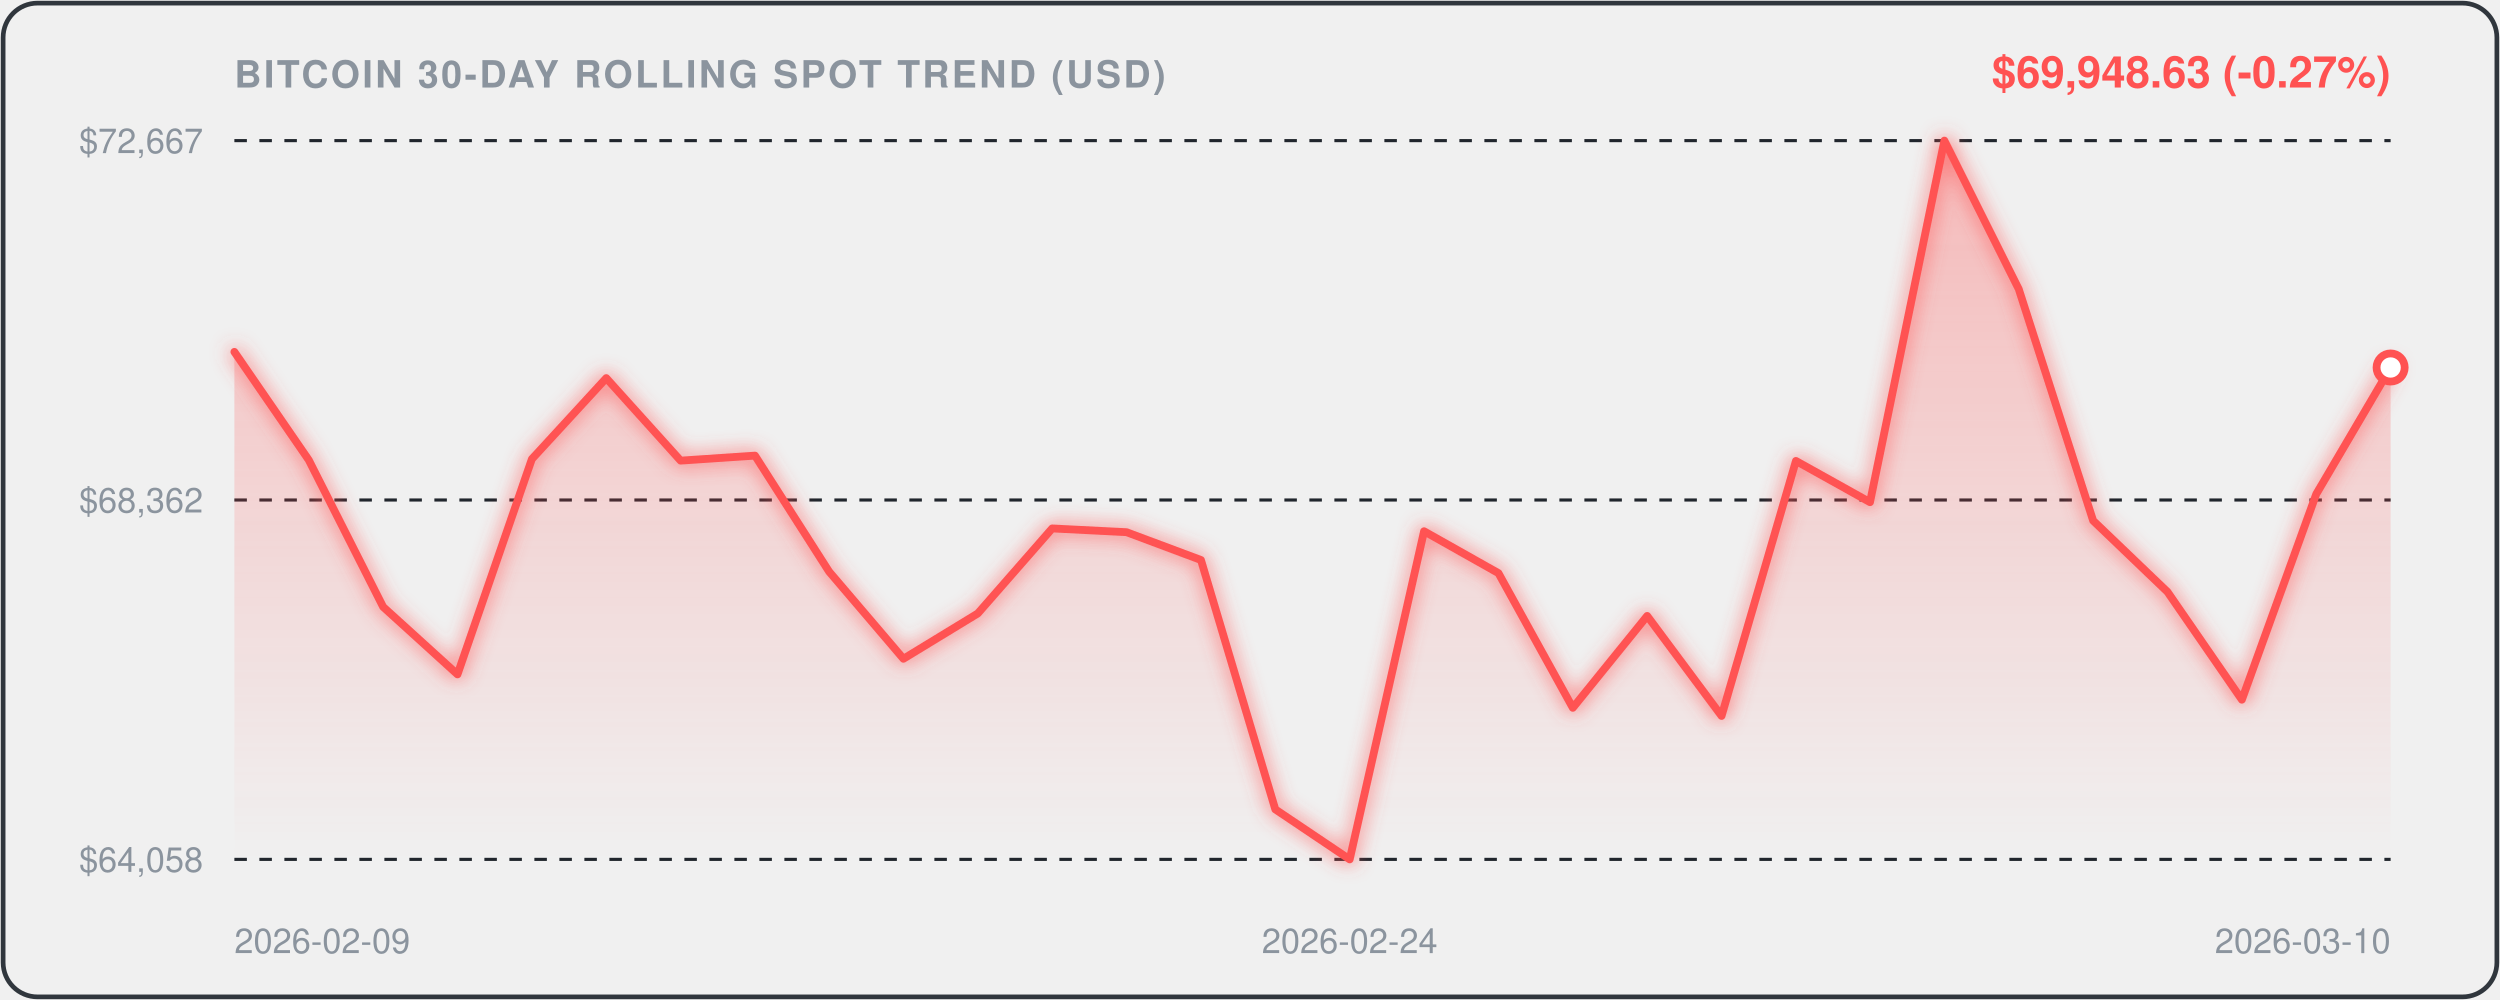
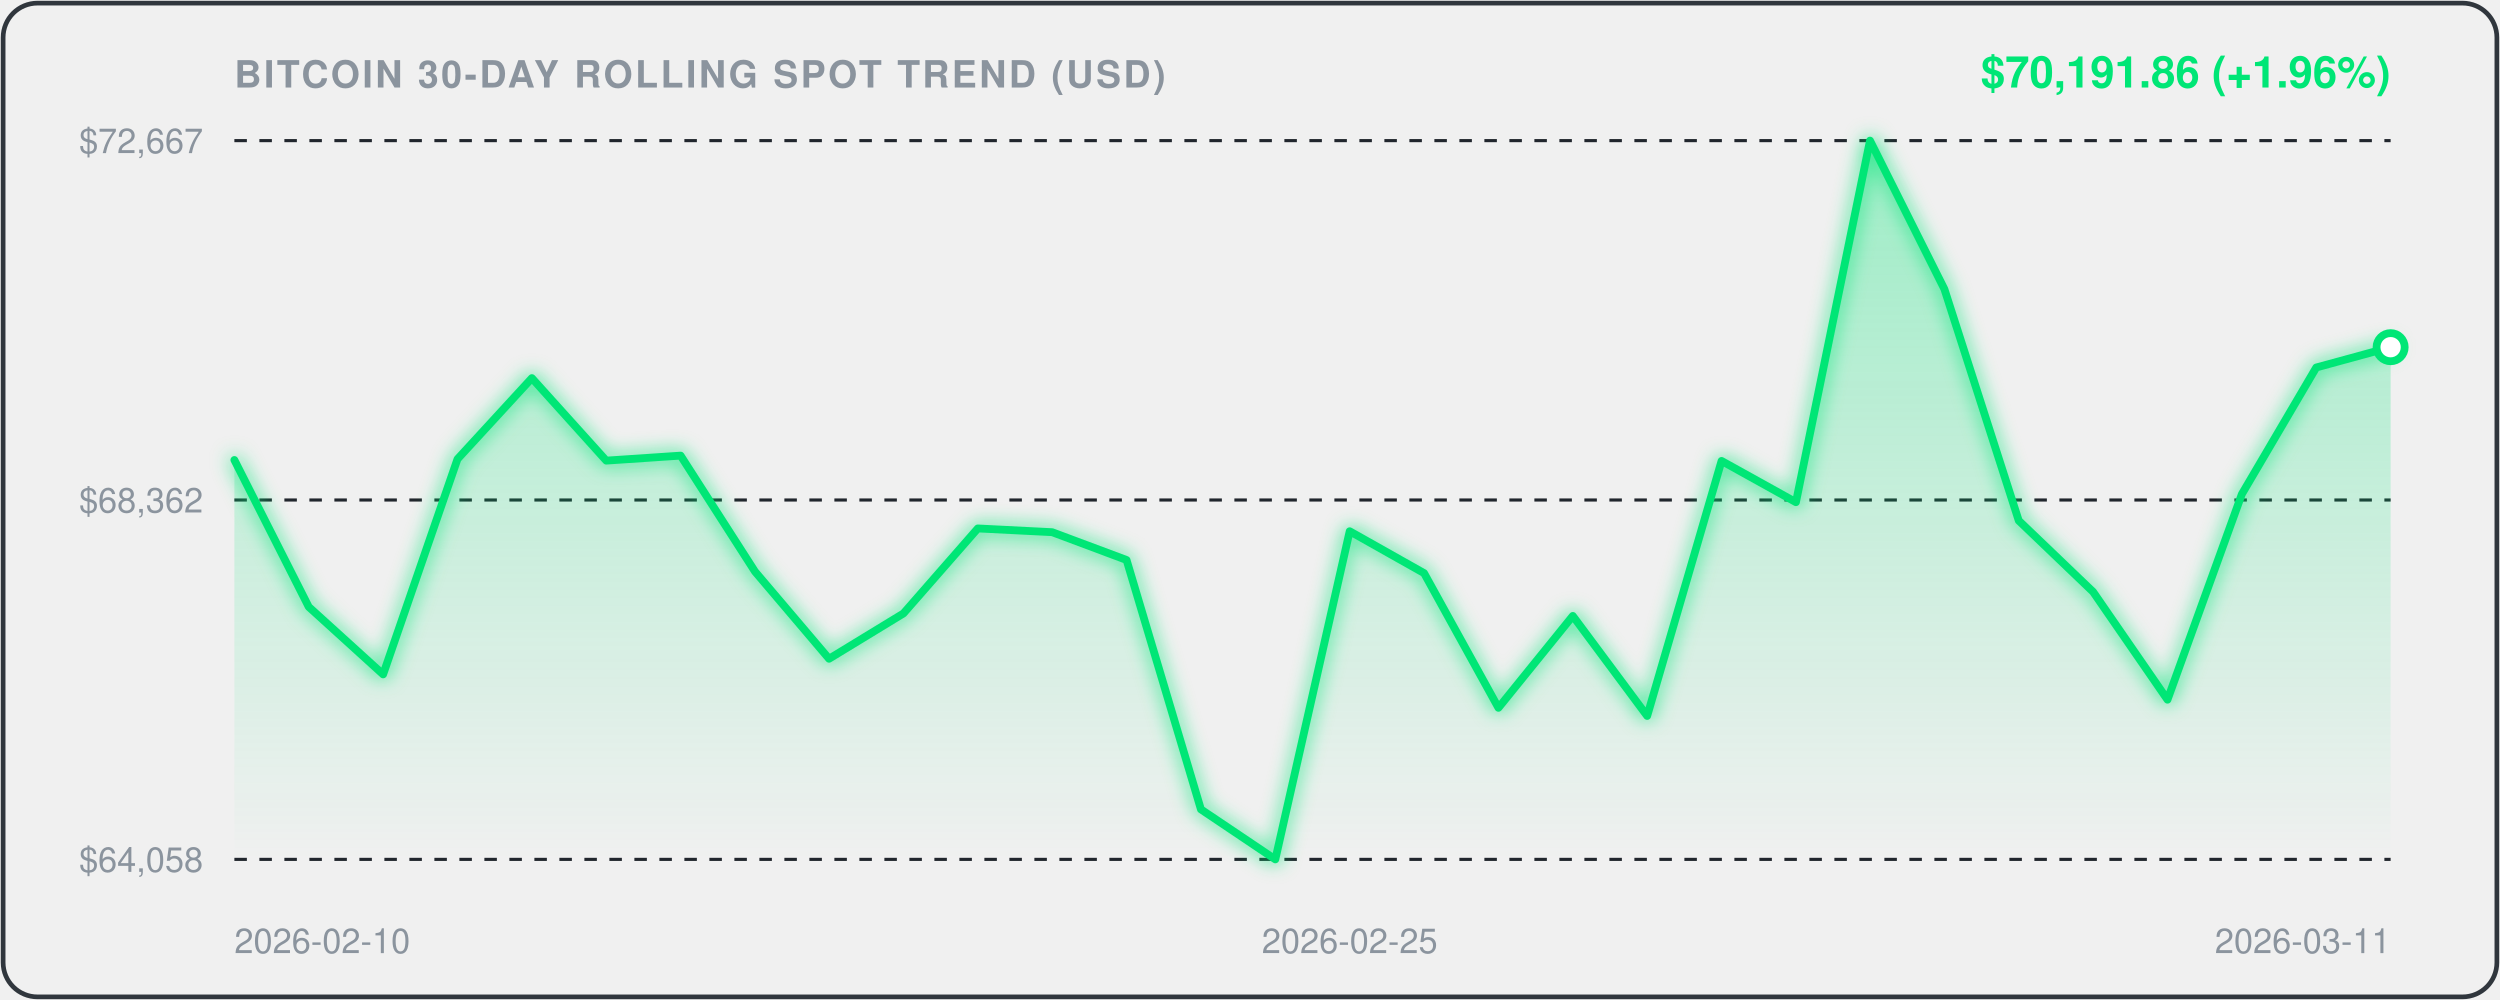
<svg xmlns="http://www.w3.org/2000/svg" viewBox="0 0 800 320" width="100%" height="100%" style="background:#0d1117;border-radius:12px;font-family:-apple-system,BlinkMacSystemFont,'Segoe UI',Helvetica,Arial,sans-serif;">
  <defs>
    <linearGradient id="areaGrad" x1="0" y1="0" x2="0" y2="1">
-       <stop offset="0%" stop-color="rgba(255, 82, 82, 0.35)" />
-       <stop offset="100%" stop-color="rgba(255, 82, 82, 0.0)" />
+       <stop offset="0%" stop-color="rgba(0, 230, 118, 0.35)" />
+       <stop offset="100%" stop-color="rgba(0, 230, 118, 0.0)" />
    </linearGradient>
    <filter id="glow" x="-20%" y="-20%" width="140%" height="140%">
      <feGaussianBlur stdDeviation="3" result="blur" />
      <feComposite in="SourceGraphic" in2="blur" operator="over" />
    </filter>
  </defs>
  <rect x="1" y="1" width="798" height="318" rx="11" fill="none" stroke="#30363d" stroke-width="1.5" />
  <text x="75" y="28" fill="#8b949e" font-size="12" font-weight="600" letter-spacing="0.8">BITCOIN 30-DAY ROLLING SPOT TREND (USD)</text>
-   <text x="765" y="28" text-anchor="end" fill="#FF5252" font-size="14" font-weight="700">$69,948.63 (-0.27%)</text>
+   <text x="765" y="28" text-anchor="end" fill="#00E676" font-size="14" font-weight="700">$70,191.86 (+1.96%)</text>
  <line x1="75" y1="45" x2="765" y2="45" stroke="#21262d" stroke-width="1" stroke-dasharray="4,4" />
  <text x="65" y="49" text-anchor="end" fill="#8b949e" font-size="11">$72,667</text>
  <line x1="75" y1="160.0" x2="765" y2="160.0" stroke="#21262d" stroke-width="1" stroke-dasharray="4,4" />
  <text x="65" y="164.0" text-anchor="end" fill="#8b949e" font-size="11">$68,362</text>
  <line x1="75" y1="275" x2="765" y2="275" stroke="#21262d" stroke-width="1" stroke-dasharray="4,4" />
  <text x="65" y="279" text-anchor="end" fill="#8b949e" font-size="11">$64,058</text>
-   <path d="M 75.0,112.6 L 98.8,147.2 L 122.6,194.2 L 146.4,215.8 L 170.2,146.9 L 194.0,121.0 L 217.8,147.4 L 241.6,145.8 L 265.3,182.9 L 289.1,210.8 L 312.9,196.3 L 336.7,169.1 L 360.5,170.3 L 384.3,179.2 L 408.1,259.0 L 431.9,275.0 L 455.7,170.0 L 479.5,183.4 L 503.3,226.5 L 527.1,197.1 L 550.9,229.1 L 574.7,147.5 L 598.4,160.7 L 622.2,45.0 L 646.0,92.5 L 669.8,166.6 L 693.6,189.4 L 717.4,223.9 L 741.2,158.1 L 765.0,117.6 L 765.0,275.0 L 75.0,275.0 Z" fill="url(#areaGrad)" />
-   <path d="M 75.0,112.6 L 98.8,147.2 L 122.6,194.2 L 146.4,215.8 L 170.2,146.9 L 194.0,121.0 L 217.8,147.4 L 241.6,145.8 L 265.3,182.9 L 289.1,210.8 L 312.9,196.3 L 336.7,169.1 L 360.5,170.3 L 384.3,179.2 L 408.1,259.0 L 431.9,275.0 L 455.7,170.0 L 479.5,183.4 L 503.3,226.5 L 527.1,197.1 L 550.9,229.1 L 574.7,147.5 L 598.4,160.7 L 622.2,45.0 L 646.0,92.5 L 669.8,166.6 L 693.6,189.4 L 717.4,223.9 L 741.2,158.1 L 765.0,117.6" fill="none" stroke="#FF5252" stroke-width="2.5" stroke-linecap="round" stroke-linejoin="round" filter="url(#glow)" />
-   <circle cx="765.0" cy="117.6" r="4.5" fill="#ffffff" stroke="#FF5252" stroke-width="2.5" />
-   <text x="75.0" y="305" fill="#8b949e" font-size="11" text-anchor="start">2026-02-09</text>
-   <text x="431.9" y="305" fill="#8b949e" font-size="11" text-anchor="middle">2026-02-24</text>
-   <text x="765.0" y="305" fill="#8b949e" font-size="11" text-anchor="end">2026-03-10</text>
+   <path d="M 75.0,147.2 L 98.8,194.2 L 122.6,215.8 L 146.4,146.9 L 170.2,121.0 L 194.0,147.4 L 217.8,145.8 L 241.6,182.9 L 265.3,210.8 L 289.1,196.3 L 312.9,169.1 L 336.7,170.3 L 360.5,179.2 L 384.3,259.0 L 408.1,275.0 L 431.9,170.0 L 455.7,183.4 L 479.5,226.5 L 503.3,197.1 L 527.1,229.1 L 550.9,147.5 L 574.7,160.7 L 598.4,45.0 L 622.2,92.5 L 646.0,166.6 L 669.8,189.4 L 693.6,223.9 L 717.4,158.1 L 741.2,117.6 L 765.0,111.1 L 765.0,275.0 L 75.0,275.0 Z" fill="url(#areaGrad)" />
+   <path d="M 75.0,147.2 L 98.8,194.2 L 122.6,215.8 L 146.4,146.9 L 170.2,121.0 L 194.0,147.4 L 217.8,145.8 L 241.6,182.9 L 265.3,210.8 L 289.1,196.3 L 312.9,169.1 L 336.7,170.3 L 360.5,179.2 L 384.3,259.0 L 408.1,275.0 L 431.9,170.0 L 455.7,183.4 L 479.5,226.5 L 503.3,197.1 L 527.1,229.1 L 550.9,147.5 L 574.7,160.7 L 598.4,45.0 L 622.2,92.5 L 646.0,166.6 L 669.8,189.4 L 693.6,223.9 L 717.4,158.1 L 741.2,117.6 L 765.0,111.1" fill="none" stroke="#00E676" stroke-width="2.5" stroke-linecap="round" stroke-linejoin="round" filter="url(#glow)" />
+   <circle cx="765.0" cy="111.1" r="4.5" fill="#ffffff" stroke="#00E676" stroke-width="2.5" />
+   <text x="75.0" y="305" fill="#8b949e" font-size="11" text-anchor="start">2026-02-10</text>
+   <text x="431.9" y="305" fill="#8b949e" font-size="11" text-anchor="middle">2026-02-25</text>
+   <text x="765.0" y="305" fill="#8b949e" font-size="11" text-anchor="end">2026-03-11</text>
</svg>
